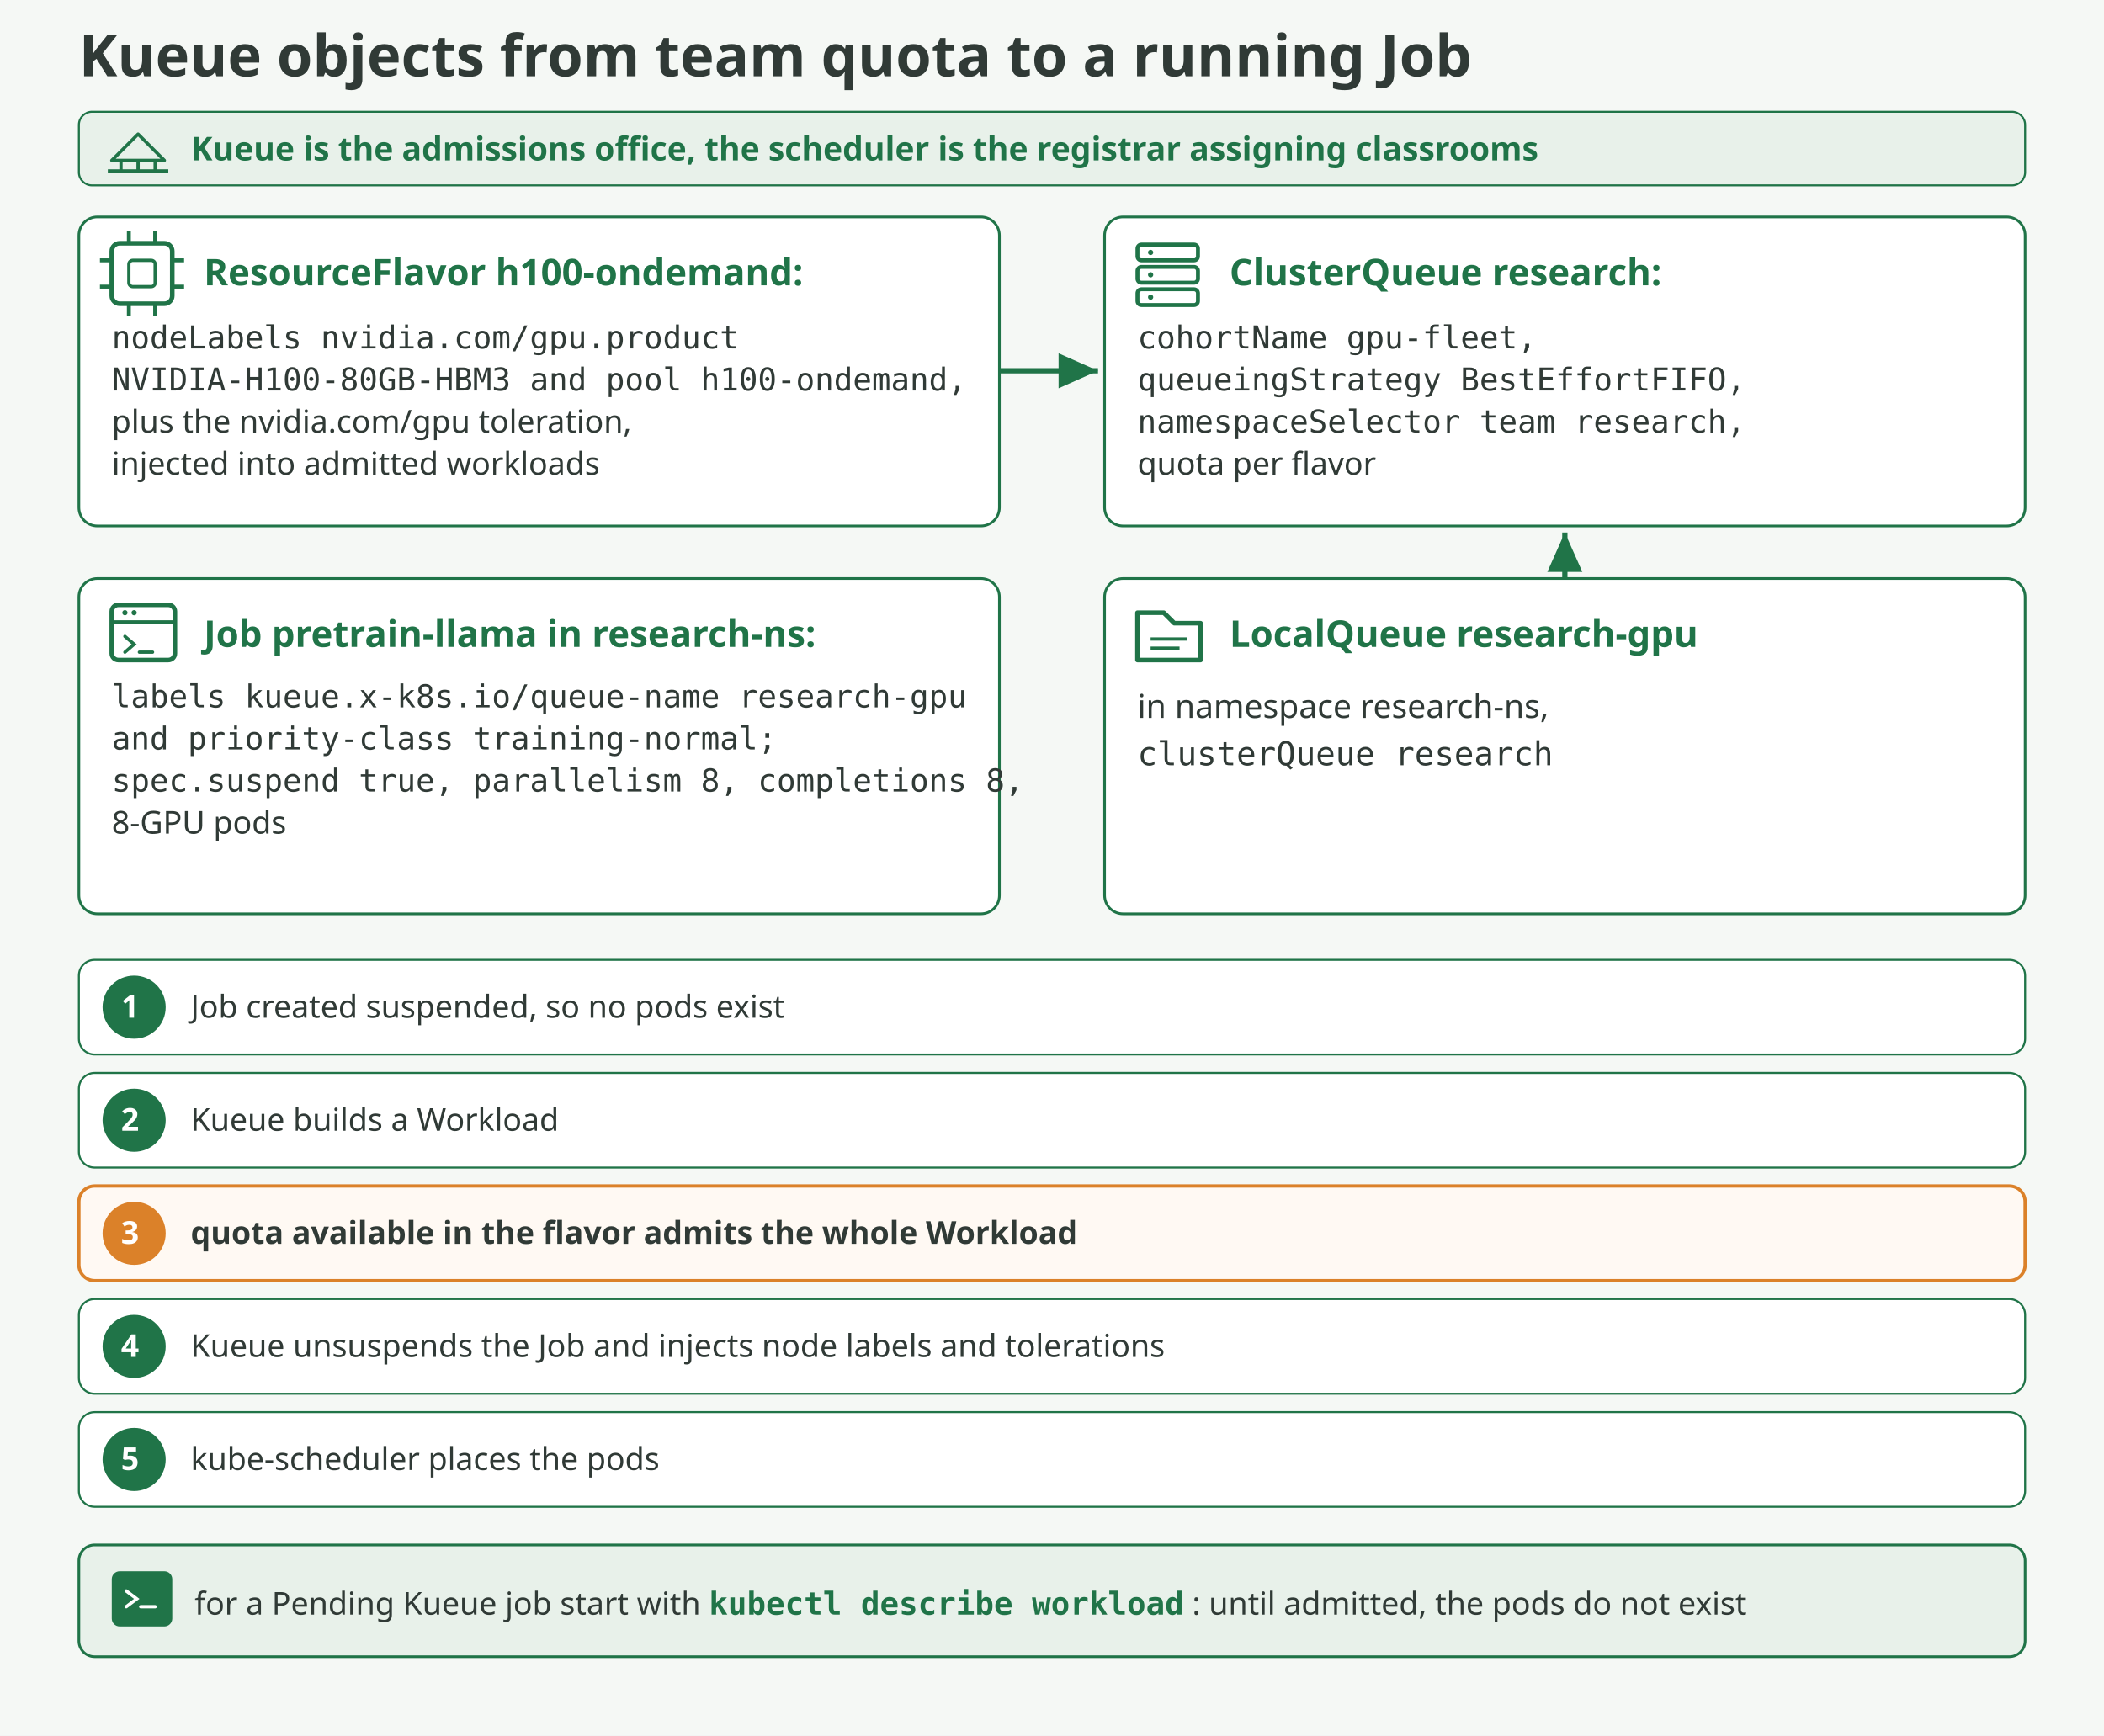
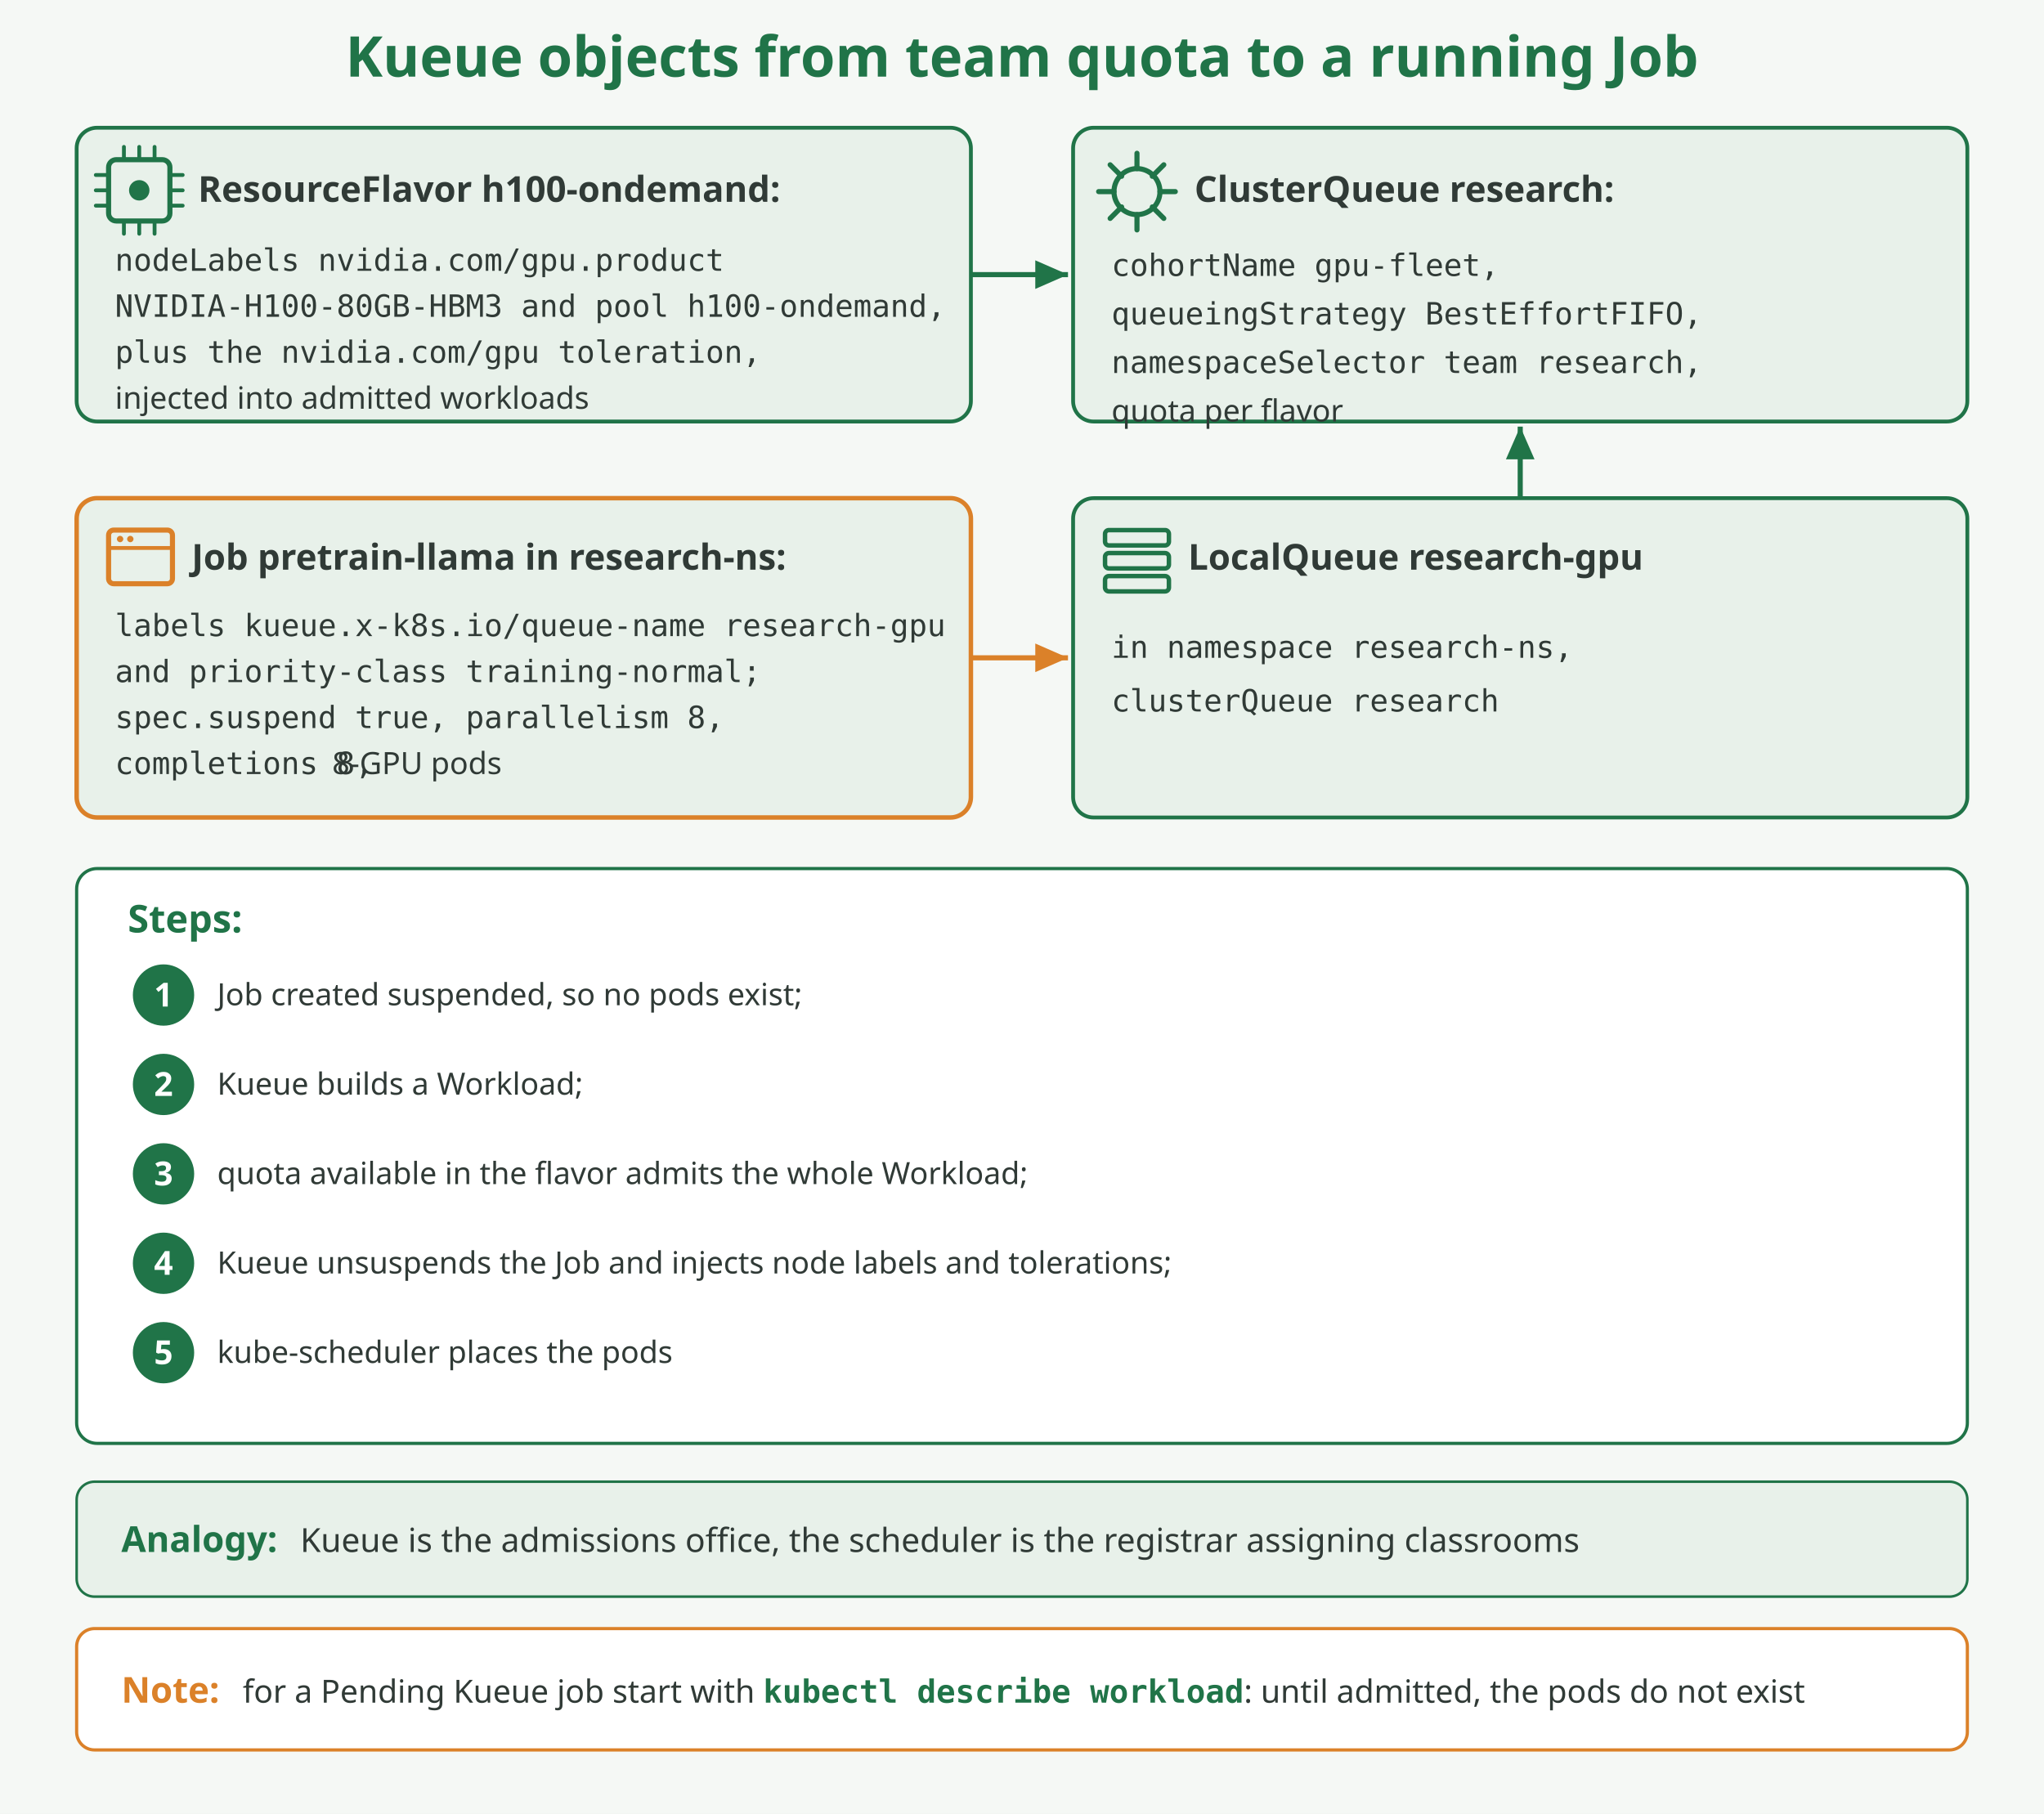
- <svg xmlns="http://www.w3.org/2000/svg" viewBox="0 0 1600 1320" width="1600" height="1320">
+ <svg xmlns="http://www.w3.org/2000/svg" viewBox="0 0 1600 1420" width="1600" height="1420">
  <defs>
-     <marker id="arrow-green" viewBox="0 0 12 12" refX="10" refY="6" markerWidth="10" markerHeight="10" orient="auto-start-reverse">
-       <path d="M 1 2 L 10 6 L 1 10 z" fill="#207448" />
+     <marker id="arrow" viewBox="0 0 10 10" refX="8" refY="5" markerWidth="8" markerHeight="8" orient="auto-start-reverse">
+       <path d="M 0 1.5 L 8 5 L 0 8.5 z" fill="#207448" />
+     </marker>
+     <marker id="arrow-orange" viewBox="0 0 10 10" refX="8" refY="5" markerWidth="8" markerHeight="8" orient="auto-start-reverse">
+       <path d="M 0 1.5 L 8 5 L 0 8.5 z" fill="#db8129" />
    </marker>
  </defs>
-   <rect width="1600" height="1320" fill="#f5f8f5" />
-   <text x="60" y="58" font-family="system-ui, sans-serif" font-size="44" font-weight="bold" fill="#303a36">Kueue objects from team quota to a running Job</text>
-   <g>
-     <rect x="60" y="85" width="1480" height="56" rx="10" fill="#e8f1ea" stroke="#207448" stroke-width="1.5" />
-     <path d="M 85 122 L 105 102 L 125 122 Z M 92 122 L 92 130 M 105 122 L 105 130 M 118 122 L 118 130 M 82 130 L 128 130" stroke="#207448" stroke-width="2.5" fill="none" stroke-linejoin="round" />
-     <text x="145" y="122" font-family="system-ui, sans-serif" font-size="25" font-weight="600" fill="#207448">Kueue is the admissions office, the scheduler is the registrar assigning classrooms</text>
-   </g>
-   <g>
-     <rect x="60" y="165" width="700" height="235" rx="14" fill="#ffffff" stroke="#207448" stroke-width="2" />
-     <rect x="85" y="185" width="46" height="46" rx="6" fill="none" stroke="#207448" stroke-width="3.5" />
-     <rect x="98" y="198" width="20" height="20" rx="3" fill="none" stroke="#207448" stroke-width="2.5" />
-     <line x1="85" y1="198" x2="76" y2="198" stroke="#207448" stroke-width="3" />
-     <line x1="85" y1="218" x2="76" y2="218" stroke="#207448" stroke-width="3" />
-     <line x1="131" y1="198" x2="140" y2="198" stroke="#207448" stroke-width="3" />
-     <line x1="131" y1="218" x2="140" y2="218" stroke="#207448" stroke-width="3" />
-     <line x1="98" y1="185" x2="98" y2="176" stroke="#207448" stroke-width="3" />
-     <line x1="118" y1="185" x2="118" y2="176" stroke="#207448" stroke-width="3" />
-     <line x1="98" y1="231" x2="98" y2="240" stroke="#207448" stroke-width="3" />
-     <line x1="118" y1="231" x2="118" y2="240" stroke="#207448" stroke-width="3" />
-     <text x="155" y="217" font-family="system-ui, sans-serif" font-size="28" font-weight="bold" fill="#207448">ResourceFlavor h100-ondemand:</text>
-     <text x="85" y="265" font-family="ui-monospace, monospace" font-size="24" fill="#303a36">
-       <tspan x="85" dy="0">nodeLabels nvidia.com/gpu.product</tspan>
-       <tspan x="85" dy="32">NVIDIA-H100-80GB-HBM3 and pool h100-ondemand,</tspan>
-       <tspan x="85" dy="32" font-family="system-ui, sans-serif">plus the nvidia.com/gpu toleration,</tspan>
-       <tspan x="85" dy="32" font-family="system-ui, sans-serif">injected into admitted workloads</tspan>
+   <rect width="1600" height="1420" fill="#f5f8f5" />
+   <text x="800" y="60" text-anchor="middle" font-family="sans-serif" font-size="44px" font-weight="bold" fill="#207448">
+     Kueue objects from team quota to a running Job
+   </text>
+   <g transform="translate(60, 100)">
+     <rect width="700" height="230" rx="16" fill="#e8f1ea" stroke="#207448" stroke-width="3" />
+     <rect x="25" y="25" width="48" height="48" rx="6" fill="none" stroke="#207448" stroke-width="4" />
+     <path d="M 15 37 L 25 37 M 15 49 L 25 49 M 15 61 L 25 61" stroke="#207448" stroke-width="3" stroke-linecap="round" />
+     <path d="M 73 37 L 83 37 M 73 49 L 83 49 M 73 61 L 83 61" stroke="#207448" stroke-width="3" stroke-linecap="round" />
+     <path d="M 37 15 L 37 25 M 49 15 L 49 25 M 61 15 L 61 25" stroke="#207448" stroke-width="3" stroke-linecap="round" />
+     <path d="M 37 73 L 37 83 M 49 73 L 49 83 M 61 73 L 61 83" stroke="#207448" stroke-width="3" stroke-linecap="round" />
+     <circle cx="49" cy="49" r="8" fill="#207448" />
+     <text x="95" y="58" font-family="sans-serif" font-size="28px" font-weight="bold" fill="#303a36">
+       ResourceFlavor h100-ondemand:
+     </text>
+     <text x="30" y="112" font-family="monospace" font-size="24px" fill="#303a36">
+       <tspan x="30" dy="0">nodeLabels nvidia.com/gpu.product</tspan>
+       <tspan x="30" dy="36">NVIDIA-H100-80GB-HBM3 and pool h100-ondemand,</tspan>
+       <tspan x="30" dy="36">plus the nvidia.com/gpu toleration,</tspan>
+       <tspan x="30" dy="36" font-family="sans-serif">injected into admitted workloads</tspan>
    </text>
  </g>
-   <line x1="760" y1="282" x2="835" y2="282" stroke="#207448" stroke-width="4" marker-end="url(#arrow-green)" />
-   <g>
-     <rect x="840" y="165" width="700" height="235" rx="14" fill="#ffffff" stroke="#207448" stroke-width="2" />
-     <rect x="865" y="186" width="46" height="12" rx="3" fill="none" stroke="#207448" stroke-width="3" />
-     <rect x="865" y="203" width="46" height="12" rx="3" fill="none" stroke="#207448" stroke-width="3" />
-     <rect x="865" y="220" width="46" height="12" rx="3" fill="none" stroke="#207448" stroke-width="3" />
-     <circle cx="875" cy="192" r="2" fill="#207448" />
-     <circle cx="875" cy="209" r="2" fill="#207448" />
-     <circle cx="875" cy="226" r="2" fill="#207448" />
-     <text x="935" y="217" font-family="system-ui, sans-serif" font-size="28" font-weight="bold" fill="#207448">ClusterQueue research:</text>
-     <text x="865" y="265" font-family="ui-monospace, monospace" font-size="24" fill="#303a36">
-       <tspan x="865" dy="0">cohortName gpu-fleet,</tspan>
-       <tspan x="865" dy="32">queueingStrategy BestEffortFIFO,</tspan>
-       <tspan x="865" dy="32">namespaceSelector team research,</tspan>
-       <tspan x="865" dy="32" font-family="system-ui, sans-serif">quota per flavor</tspan>
+   <g transform="translate(840, 100)">
+     <rect width="700" height="230" rx="16" fill="#e8f1ea" stroke="#207448" stroke-width="3" />
+     <circle cx="50" cy="50" r="18" fill="none" stroke="#207448" stroke-width="4" />
+     <path d="M 50 20 L 50 32 M 50 68 L 50 80 M 20 50 L 32 50 M 68 50 L 80 50 M 29 29 L 38 38 M 62 62 L 71 71 M 29 71 L 38 62 M 62 38 L 71 29" stroke="#207448" stroke-width="4" stroke-linecap="round" />
+     <text x="95" y="58" font-family="sans-serif" font-size="28px" font-weight="bold" fill="#303a36">
+       ClusterQueue research:
+     </text>
+     <text x="30" y="116" font-family="monospace" font-size="24px" fill="#303a36">
+       <tspan x="30" dy="0">cohortName gpu-fleet,</tspan>
+       <tspan x="30" dy="38">queueingStrategy BestEffortFIFO,</tspan>
+       <tspan x="30" dy="38">namespaceSelector team research,</tspan>
+       <tspan x="30" dy="38" font-family="sans-serif">quota per flavor</tspan>
    </text>
  </g>
-   <g>
-     <rect x="60" y="440" width="700" height="255" rx="14" fill="#ffffff" stroke="#207448" stroke-width="2" />
-     <rect x="85" y="460" width="48" height="42" rx="5" fill="none" stroke="#207448" stroke-width="3.5" />
-     <line x1="85" y1="473" x2="133" y2="473" stroke="#207448" stroke-width="2.5" />
-     <circle cx="95" cy="466" r="2" fill="#207448" />
-     <circle cx="102" cy="466" r="2" fill="#207448" />
-     <path d="M 95 484 L 102 490 L 95 496 M 106 496 L 116 496" stroke="#207448" stroke-width="2.5" fill="none" stroke-linecap="round" />
-     <text x="155" y="492" font-family="system-ui, sans-serif" font-size="28" font-weight="bold" fill="#207448">Job pretrain-llama in research-ns:</text>
-     <text x="85" y="538" font-family="ui-monospace, monospace" font-size="24" fill="#303a36">
-       <tspan x="85" dy="0">labels kueue.x-k8s.io/queue-name research-gpu</tspan>
-       <tspan x="85" dy="32">and priority-class training-normal;</tspan>
-       <tspan x="85" dy="32">spec.suspend true, parallelism 8, completions 8,</tspan>
-       <tspan x="85" dy="32" font-family="system-ui, sans-serif">8-GPU pods</tspan>
+   <path d="M 760 215 L 836 215" fill="none" stroke="#207448" stroke-width="4" marker-end="url(#arrow)" />
+   <g transform="translate(60, 390)">
+     <rect width="700" height="250" rx="16" fill="#e8f1ea" stroke="#db8129" stroke-width="3.5" />
+     <rect x="25" y="25" width="50" height="42" rx="4" fill="none" stroke="#db8129" stroke-width="4" />
+     <line x1="25" y1="39" x2="75" y2="39" stroke="#db8129" stroke-width="3" />
+     <circle cx="34" cy="32" r="2.5" fill="#db8129" />
+     <circle cx="42" cy="32" r="2.5" fill="#db8129" />
+     <text x="90" y="56" font-family="sans-serif" font-size="28px" font-weight="bold" fill="#303a36">
+       Job pretrain-llama in research-ns:
+     </text>
+     <text x="30" y="108" font-family="monospace" font-size="24px" fill="#303a36">
+       <tspan x="30" dy="0">labels kueue.x-k8s.io/queue-name research-gpu</tspan>
+       <tspan x="30" dy="36">and priority-class training-normal;</tspan>
+       <tspan x="30" dy="36">spec.suspend true, parallelism 8,</tspan>
+       <tspan x="30" dy="36">completions 8,</tspan>
+       <tspan x="200" dy="0" font-family="sans-serif">8-GPU pods</tspan>
    </text>
  </g>
-   <line x1="1190" y1="440" x2="1190" y2="405" stroke="#207448" stroke-width="4" marker-end="url(#arrow-green)" />
-   <g>
-     <rect x="840" y="440" width="700" height="255" rx="14" fill="#ffffff" stroke="#207448" stroke-width="2" />
-     <path d="M 865 466 L 885 466 L 893 474 L 913 474 L 913 502 L 865 502 Z" fill="none" stroke="#207448" stroke-width="3.5" stroke-linejoin="round" />
-     <line x1="875" y1="486" x2="903" y2="486" stroke="#207448" stroke-width="2.5" />
-     <line x1="875" y1="493" x2="897" y2="493" stroke="#207448" stroke-width="2.5" />
-     <text x="935" y="492" font-family="system-ui, sans-serif" font-size="28" font-weight="bold" fill="#207448">LocalQueue research-gpu</text>
-     <text x="865" y="546" font-family="system-ui, sans-serif" font-size="25" fill="#303a36">
-       <tspan x="865" dy="0">in namespace research-ns,</tspan>
-       <tspan x="865" dy="36" font-family="ui-monospace, monospace">clusterQueue research</tspan>
+   <g transform="translate(840, 390)">
+     <rect width="700" height="250" rx="16" fill="#e8f1ea" stroke="#207448" stroke-width="3" />
+     <rect x="25" y="25" width="50" height="12" rx="3" fill="none" stroke="#207448" stroke-width="3.5" />
+     <rect x="25" y="43" width="50" height="12" rx="3" fill="none" stroke="#207448" stroke-width="3.5" />
+     <rect x="25" y="61" width="50" height="12" rx="3" fill="none" stroke="#207448" stroke-width="3.5" />
+     <text x="90" y="56" font-family="sans-serif" font-size="28px" font-weight="bold" fill="#303a36">
+       LocalQueue research-gpu
+     </text>
+     <text x="30" y="125" font-family="monospace" font-size="24px" fill="#303a36">
+       <tspan x="30" dy="0">in namespace research-ns,</tspan>
+       <tspan x="30" dy="42">clusterQueue research</tspan>
    </text>
  </g>
-   <g>
-     <rect x="60" y="730" width="1480" height="72" rx="12" fill="#ffffff" stroke="#207448" stroke-width="1.5" />
-     <circle cx="102" cy="766" r="24" fill="#207448" />
-     <text y="774" font-family="system-ui, sans-serif" font-size="24">
-       <tspan x="102" text-anchor="middle" fill="#ffffff" font-weight="bold">1</tspan>
-       <tspan x="145" text-anchor="start" fill="#303a36">Job created suspended, so no pods exist</tspan>
+   <path d="M 760 515 L 836 515" fill="none" stroke="#db8129" stroke-width="4" marker-end="url(#arrow-orange)" />
+   <path d="M 1190 390 L 1190 334" fill="none" stroke="#207448" stroke-width="4" marker-end="url(#arrow)" />
+   <g transform="translate(60, 680)">
+     <rect width="1480" height="450" rx="16" fill="#ffffff" stroke="#207448" stroke-width="2.5" />
+     <text x="40" y="50" font-family="sans-serif" font-size="30px" font-weight="bold" fill="#207448">
+       Steps:
+     </text>
+     <g transform="translate(40, 75)">
+       <circle cx="28" cy="24" r="24" fill="#207448" />
+       <text x="28" y="33" text-anchor="middle" font-family="sans-serif" font-size="26px" font-weight="bold" fill="#ffffff">1</text>
+       <text x="70" y="32" font-family="sans-serif" font-size="24px" fill="#303a36">
+         Job created suspended, so no pods exist;
+       </text>
+     </g>
+     <g transform="translate(40, 145)">
+       <circle cx="28" cy="24" r="24" fill="#207448" />
+       <text x="28" y="33" text-anchor="middle" font-family="sans-serif" font-size="26px" font-weight="bold" fill="#ffffff">2</text>
+       <text x="70" y="32" font-family="sans-serif" font-size="24px" fill="#303a36">
+         Kueue builds a Workload;
+       </text>
+     </g>
+     <g transform="translate(40, 215)">
+       <circle cx="28" cy="24" r="24" fill="#207448" />
+       <text x="28" y="33" text-anchor="middle" font-family="sans-serif" font-size="26px" font-weight="bold" fill="#ffffff">3</text>
+       <text x="70" y="32" font-family="sans-serif" font-size="24px" fill="#303a36">
+         quota available in the flavor admits the whole Workload;
+       </text>
+     </g>
+     <g transform="translate(40, 285)">
+       <circle cx="28" cy="24" r="24" fill="#207448" />
+       <text x="28" y="33" text-anchor="middle" font-family="sans-serif" font-size="26px" font-weight="bold" fill="#ffffff">4</text>
+       <text x="70" y="32" font-family="sans-serif" font-size="24px" fill="#303a36">
+         Kueue unsuspends the Job and injects node labels and tolerations;
+       </text>
+     </g>
+     <g transform="translate(40, 355)">
+       <circle cx="28" cy="24" r="24" fill="#207448" />
+       <text x="28" y="33" text-anchor="middle" font-family="sans-serif" font-size="26px" font-weight="bold" fill="#ffffff">5</text>
+       <text x="70" y="32" font-family="sans-serif" font-size="24px" fill="#303a36">
+         kube-scheduler places the pods
+       </text>
+     </g>
+   </g>
+   <g transform="translate(60, 1160)">
+     <rect width="1480" height="90" rx="14" fill="#e8f1ea" stroke="#207448" stroke-width="2" />
+     <text x="35" y="55" font-family="sans-serif" font-size="28px" font-weight="bold" fill="#207448">
+       Analogy:
+     </text>
+     <text x="175" y="55" font-family="sans-serif" font-size="26px" fill="#303a36">
+       Kueue is the admissions office, the scheduler is the registrar assigning classrooms
    </text>
  </g>
-   <g>
-     <rect x="60" y="816" width="1480" height="72" rx="12" fill="#ffffff" stroke="#207448" stroke-width="1.5" />
-     <circle cx="102" cy="852" r="24" fill="#207448" />
-     <text y="860" font-family="system-ui, sans-serif" font-size="24">
-       <tspan x="102" text-anchor="middle" fill="#ffffff" font-weight="bold">2</tspan>
-       <tspan x="145" text-anchor="start" fill="#303a36">Kueue builds a Workload</tspan>
+   <g transform="translate(60, 1275)">
+     <rect width="1480" height="95" rx="14" fill="#ffffff" stroke="#db8129" stroke-width="2.5" />
+     <text x="35" y="58" font-family="sans-serif" font-size="28px" font-weight="bold" fill="#db8129">
+       Note:
    </text>
-   </g>
-   <g>
-     <rect x="60" y="902" width="1480" height="72" rx="12" fill="#fff9f3" stroke="#db8129" stroke-width="2.5" />
-     <circle cx="102" cy="938" r="24" fill="#db8129" />
-     <text y="946" font-family="system-ui, sans-serif" font-size="24">
-       <tspan x="102" text-anchor="middle" fill="#ffffff" font-weight="bold">3</tspan>
-       <tspan x="145" text-anchor="start" fill="#303a36" font-weight="bold">quota available in the flavor admits the whole Workload</tspan>
-     </text>
-   </g>
-   <g>
-     <rect x="60" y="988" width="1480" height="72" rx="12" fill="#ffffff" stroke="#207448" stroke-width="1.5" />
-     <circle cx="102" cy="1024" r="24" fill="#207448" />
-     <text y="1032" font-family="system-ui, sans-serif" font-size="24">
-       <tspan x="102" text-anchor="middle" fill="#ffffff" font-weight="bold">4</tspan>
-       <tspan x="145" text-anchor="start" fill="#303a36">Kueue unsuspends the Job and injects node labels and tolerations</tspan>
-     </text>
-   </g>
-   <g>
-     <rect x="60" y="1074" width="1480" height="72" rx="12" fill="#ffffff" stroke="#207448" stroke-width="1.5" />
-     <circle cx="102" cy="1110" r="24" fill="#207448" />
-     <text y="1118" font-family="system-ui, sans-serif" font-size="24">
-       <tspan x="102" text-anchor="middle" fill="#ffffff" font-weight="bold">5</tspan>
-       <tspan x="145" text-anchor="start" fill="#303a36">kube-scheduler places the pods</tspan>
-     </text>
-   </g>
-   <g>
-     <rect x="60" y="1175" width="1480" height="85" rx="12" fill="#e8f1ea" stroke="#207448" stroke-width="2" />
-     <rect x="85" y="1195" width="46" height="42" rx="6" fill="#207448" />
-     <path d="M 96 1210 L 104 1216 L 96 1222 M 107 1222 L 118 1222" stroke="#ffffff" stroke-width="2.5" fill="none" stroke-linecap="round" />
-     <text x="148" y="1228" font-family="system-ui, sans-serif" font-size="24" fill="#303a36">
-       <tspan>for a Pending Kueue job start with </tspan>
-       <tspan font-family="ui-monospace, monospace" font-weight="bold" fill="#207448">kubectl describe workload</tspan>
-       <tspan>: until admitted, the pods do not exist</tspan>
+     <text x="130" y="58" font-family="sans-serif" font-size="25px" fill="#303a36">
+       for a Pending Kueue job start with <tspan font-family="monospace" font-weight="bold" fill="#207448">kubectl describe workload</tspan>: until admitted, the pods do not exist
    </text>
  </g>
</svg>
